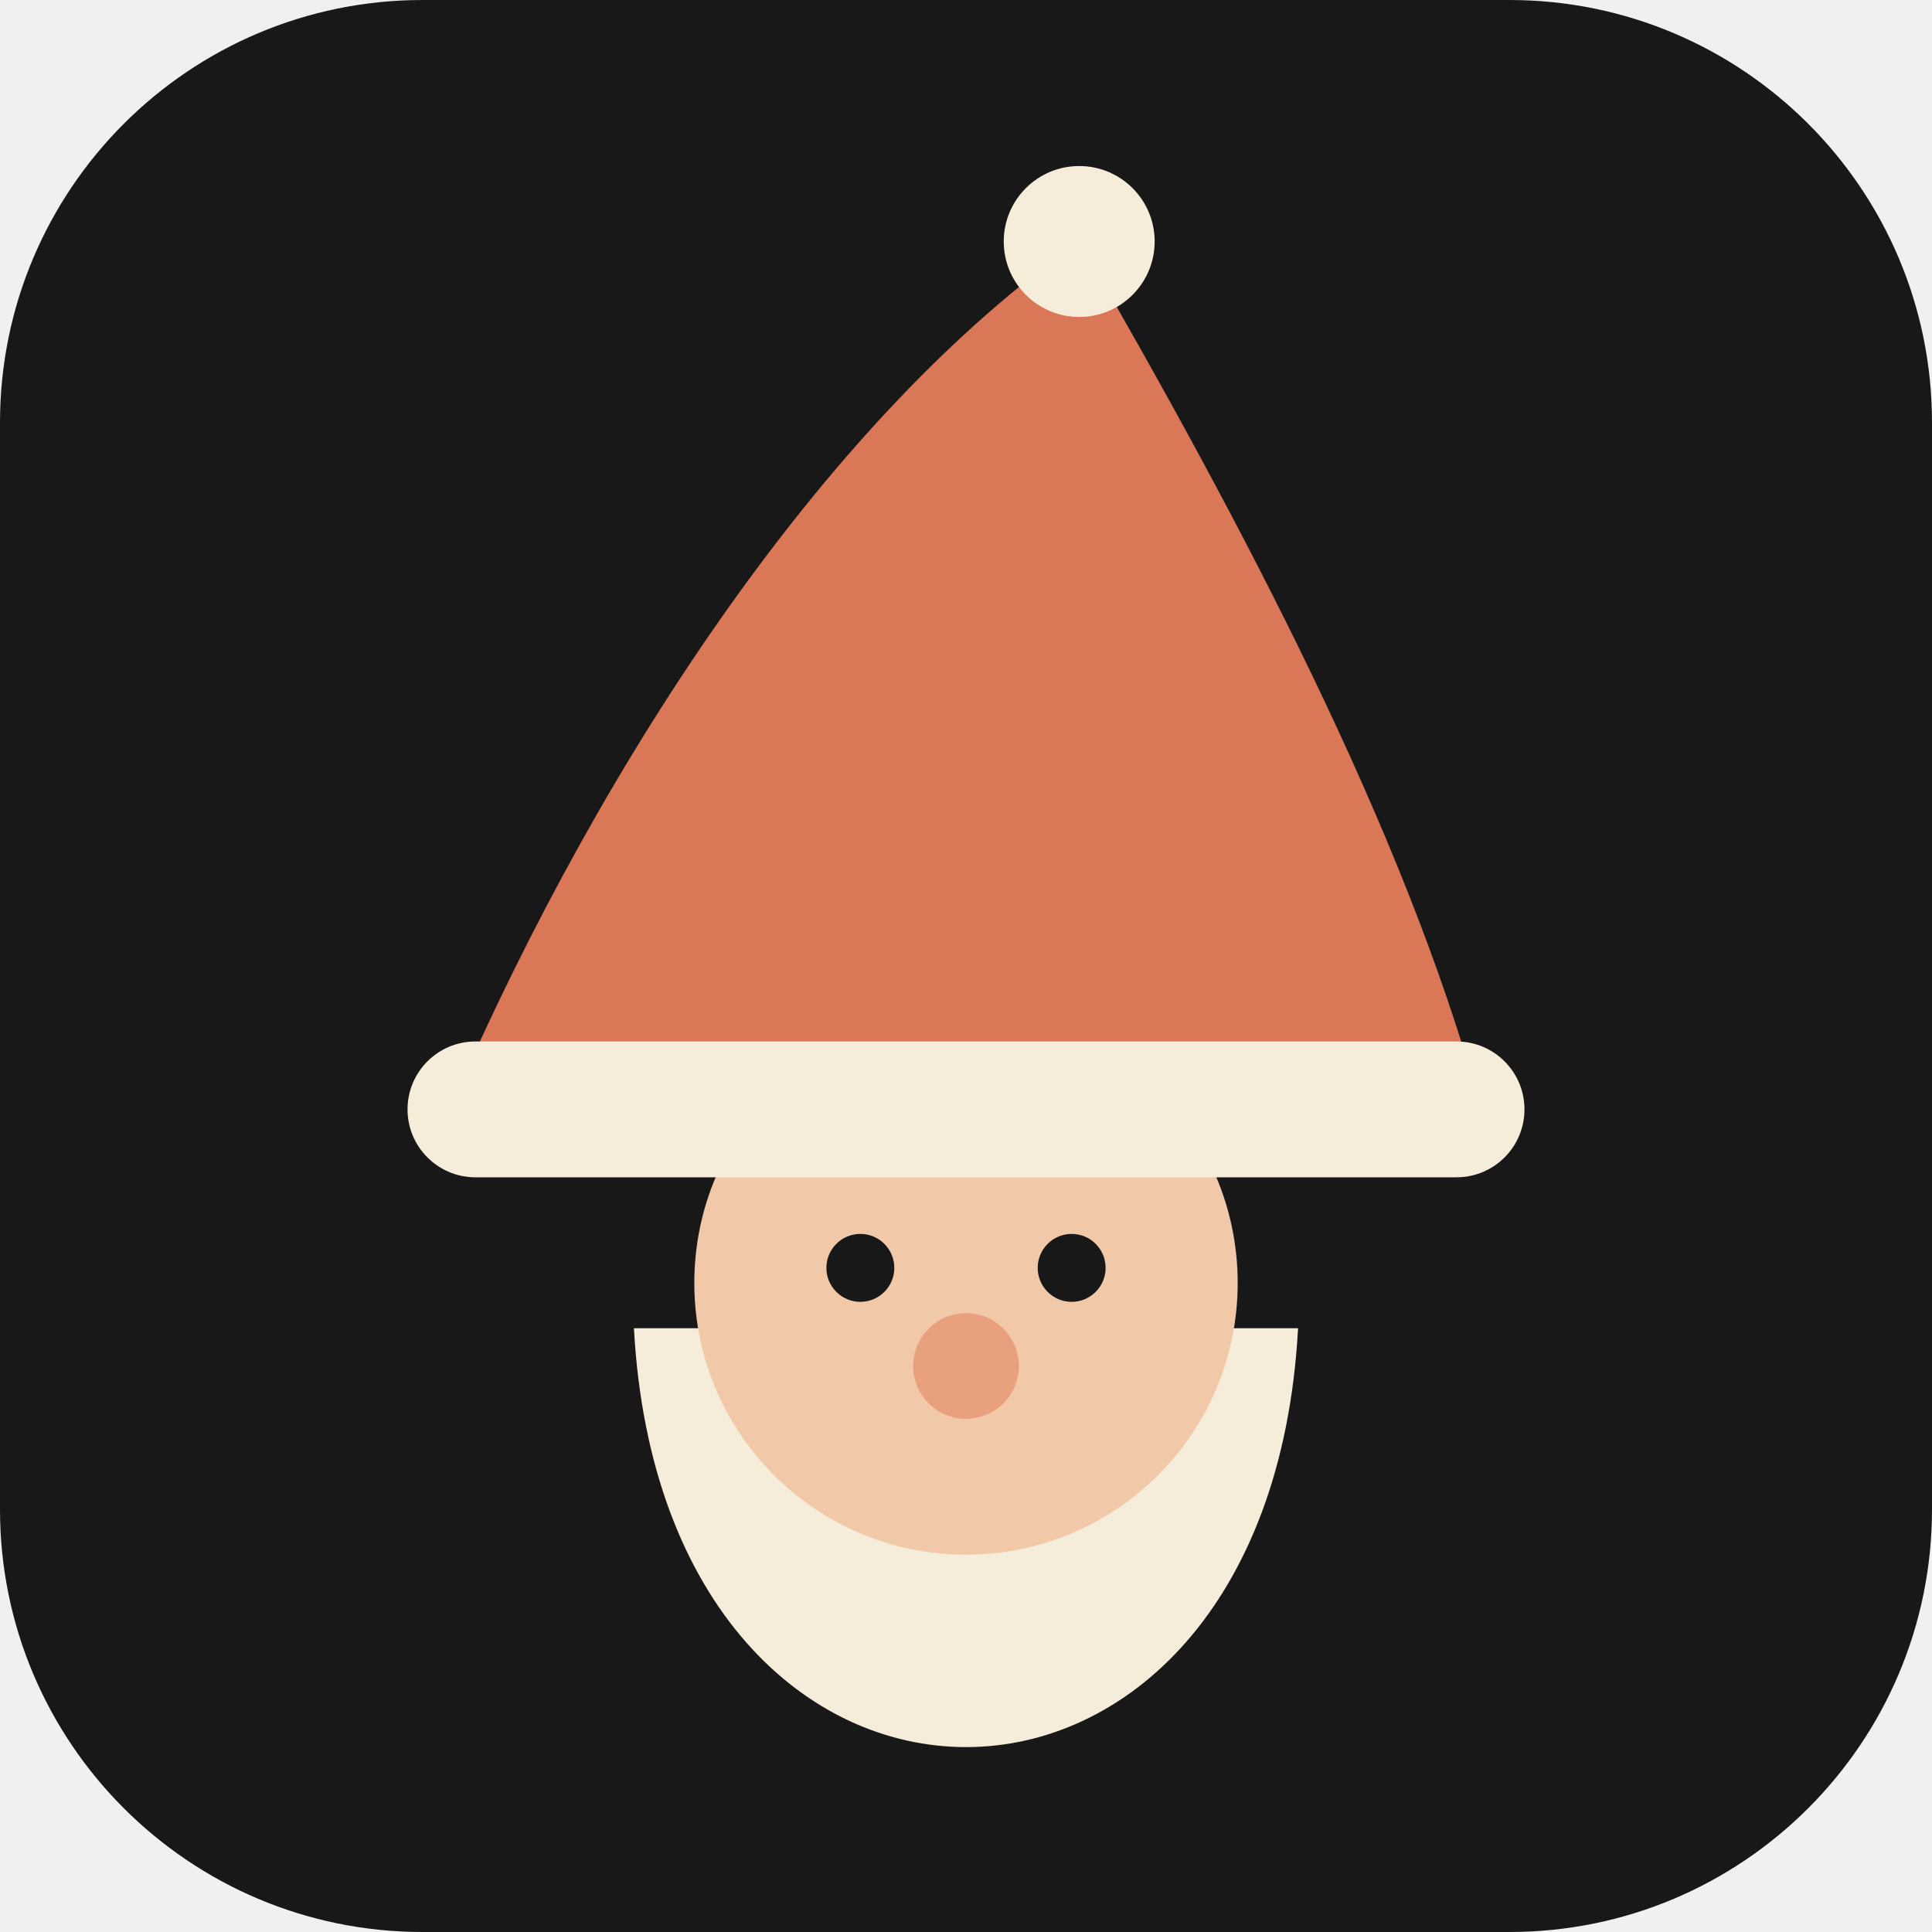
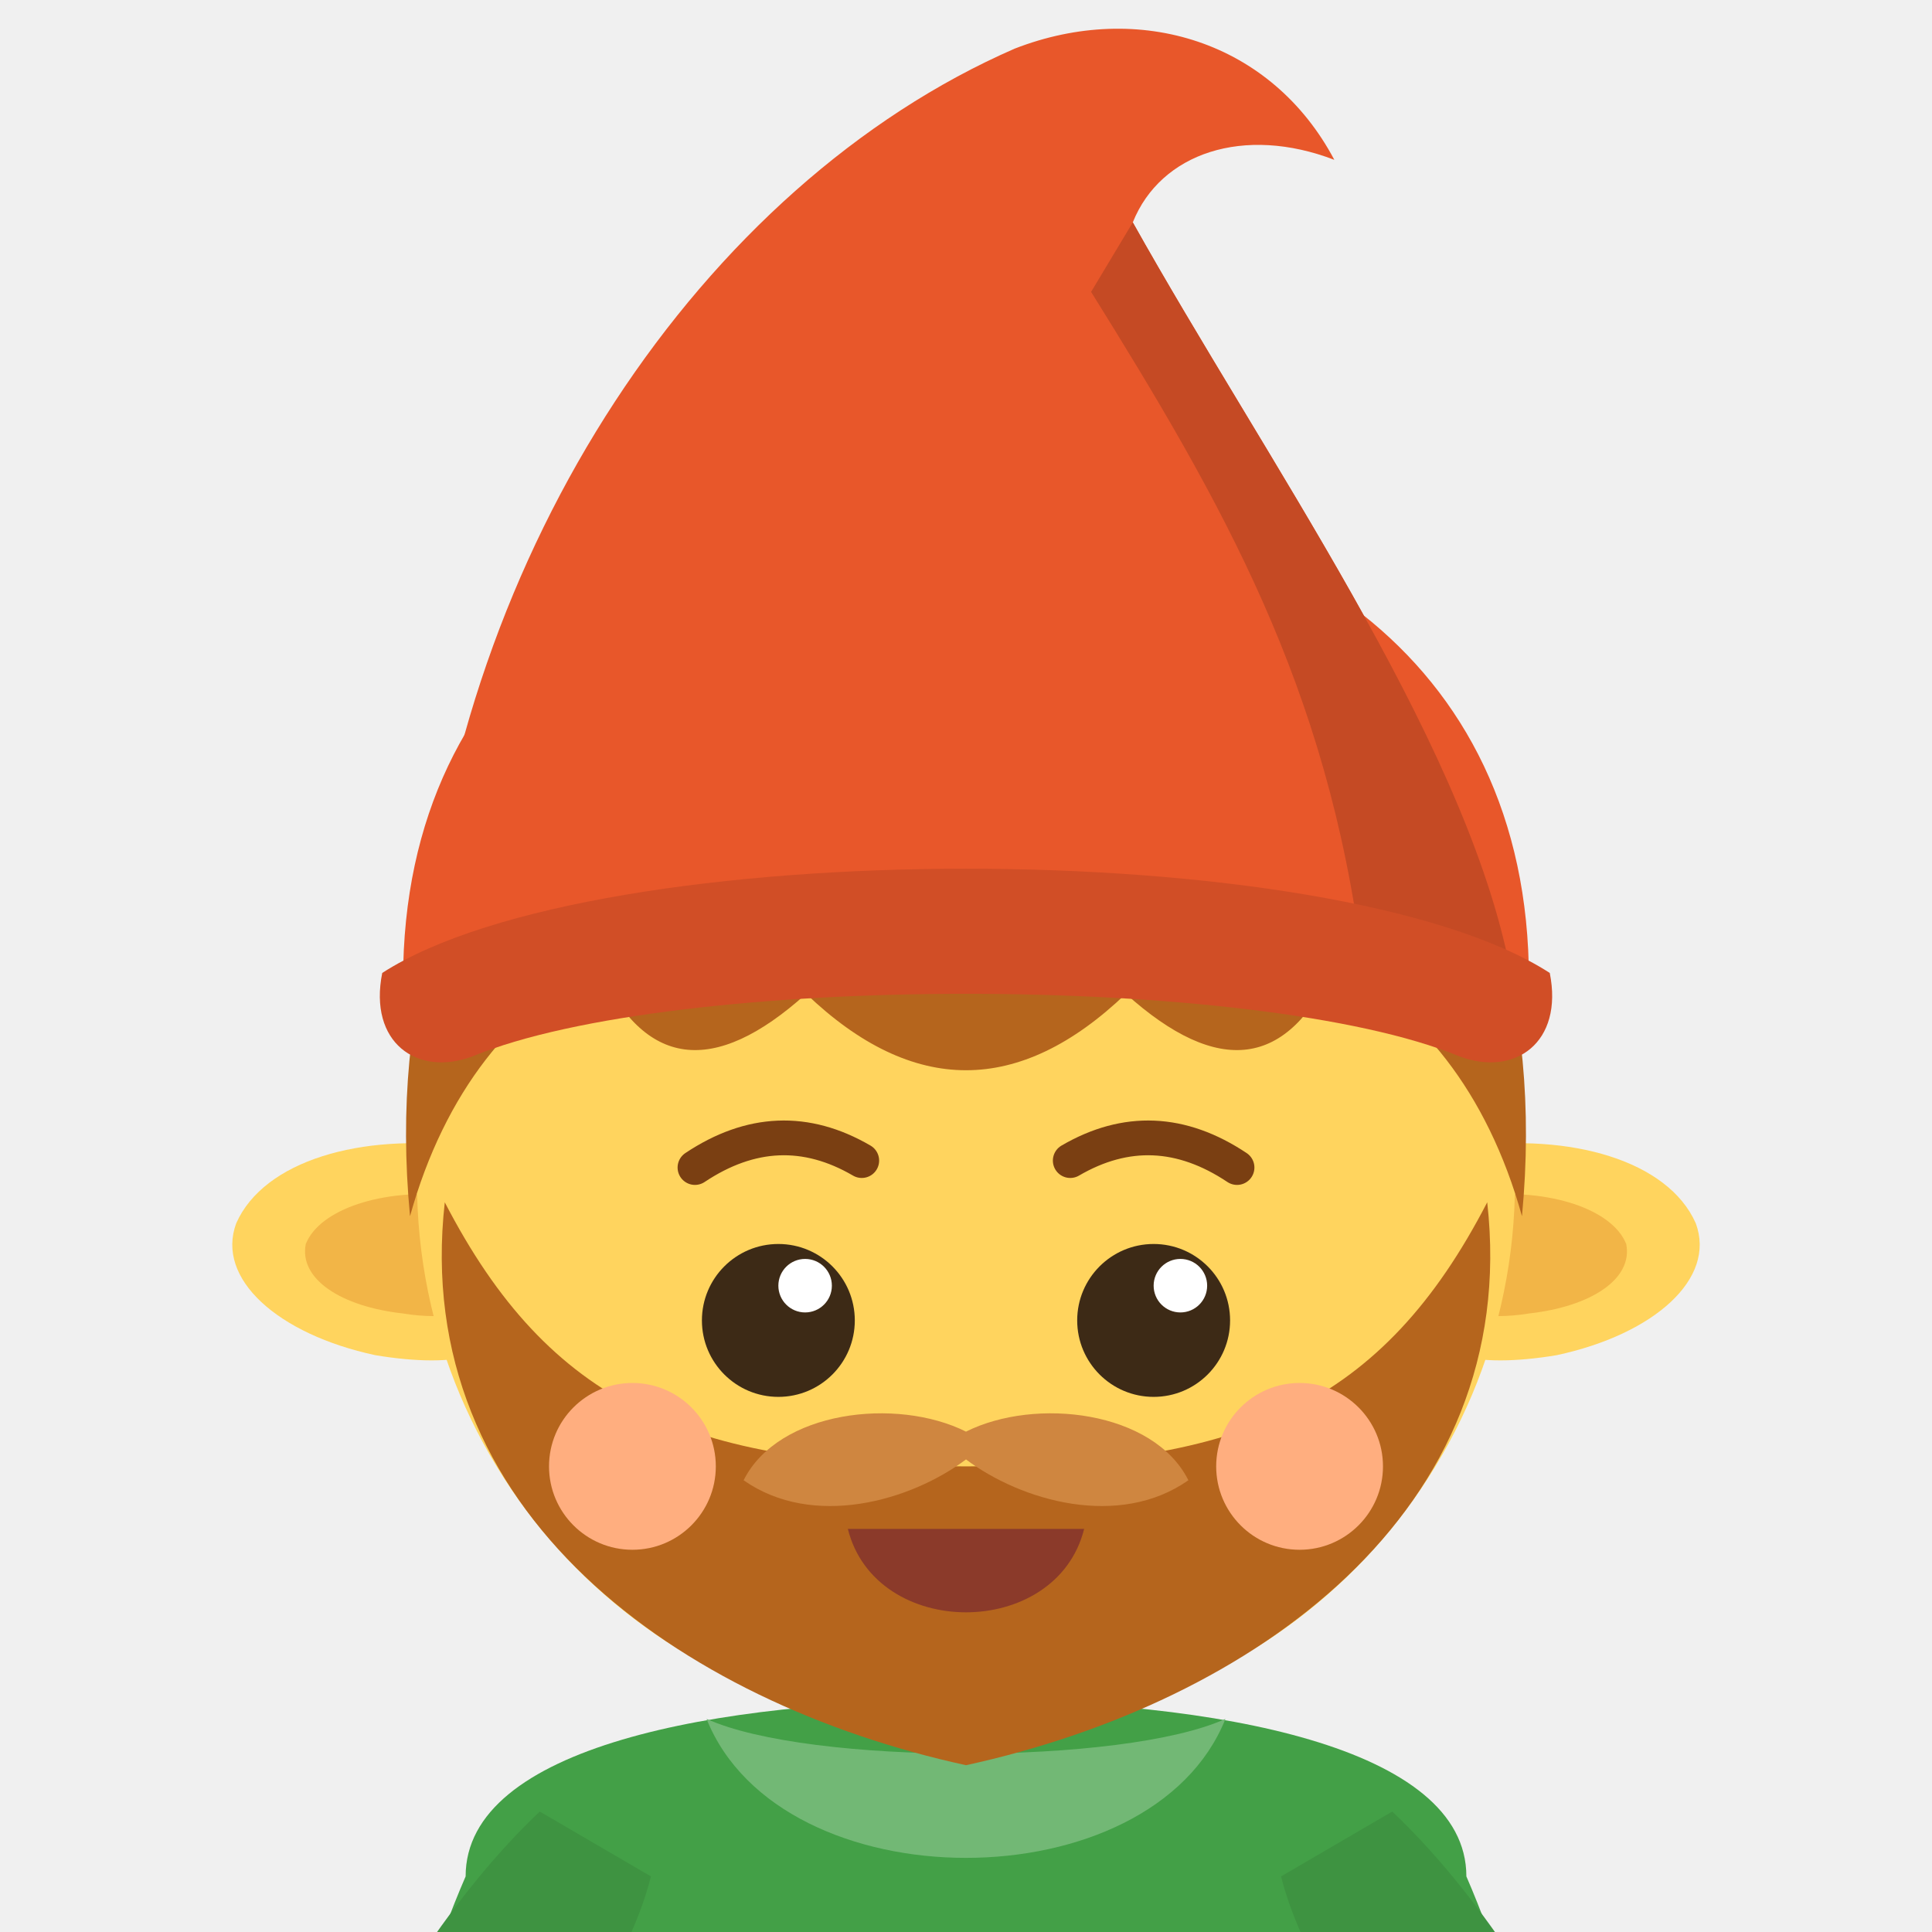
- <svg xmlns="http://www.w3.org/2000/svg" viewBox="0 0 512 512" role="img" aria-label="Heinzelmännchen">
-   <rect width="512" height="512" rx="112" fill="#181818" />
-   <path d="M168 352 C176 500 336 500 344 352 Z" fill="#f5ecd9" />
-   <circle cx="256" cy="340" r="72" fill="#f2c9a8" />
-   <circle cx="228" cy="336" r="9" fill="#181818" />
-   <circle cx="284" cy="336" r="9" fill="#181818" />
-   <circle cx="256" cy="362" r="14" fill="#e8a07f" />
-   <path d="M120 292 C160 200 220 110 286 64 C330 140 372 220 392 292 Z" fill="#d97757" />
-   <rect x="108" y="276" width="296" height="36" rx="18" fill="#f5ecd9" />
-   <circle cx="286" cy="64" r="20" fill="#f5ecd9" />
+ <svg xmlns="http://www.w3.org/2000/svg" viewBox="47.5 95 417 417" role="img" aria-label="Heinzelmännchen">
+   <path d="M166 680 H250 V804 H172 Z" fill="#6D4C41" />
+   <path d="M346 680 H262 V804 H340 Z" fill="#6D4C41" />
+   <path d="M144 846 Q144 800 182 800 H250 V846 Z" fill="#3E2723" />
+   <path d="M368 846 Q368 800 330 800 H262 V846 Z" fill="#3E2723" />
+   <path d="M148 500 C148 472 202 462 256 462 C310 462 364 472 364 500 C390 560 390 640 384 690 Q256 708 128 690 C122 640 122 560 148 500 Z" fill="#43A047" />
+   <path d="M200 466 C216 506 296 506 312 466 C290 476 222 476 200 466 Z" fill="#72B875" />
+   <path d="M128 622 H384 V648 H128 Z" fill="#5D3A1A" />
+   <path d="M238 618 H274 V652 H238 Z M248 628 V642 H264 V628 Z" fill="#F2B233" />
+   <path d="M164 486 C128 520 96 590 92 640 L128 640 C120 590 178 540 188 500 Z" fill="#3E9341" />
+   <circle cx="110" cy="648" r="24" fill="#FFD45E" />
+   <path d="M348 486 C384 520 416 590 420 640 L384 640 C392 590 334 540 324 500 Z" fill="#3E9341" />
+   <circle cx="402" cy="648" r="24" fill="#FFD45E" />
+   <g transform="matrix(0.75 0 0 0.75 64 173)">
+     <path d="M112 226 C82 222 54 230 46 248 C40 264 58 280 86 286 C98 288 108 288 114 286 Z" fill="#FFD45E" />
+     <path d="M400 226 C430 222 458 230 466 248 C472 264 454 280 426 286 C414 288 404 288 398 286 Z" fill="#FFD45E" />
+     <path d="M108 240 C88 238 70 244 66 254 C64 264 76 272 94 274 C100 275 106 275 110 274 Z" fill="#F2B547" />
+     <path d="M404 240 C424 238 442 244 446 254 C448 264 436 272 418 274 C412 275 406 275 402 274 Z" fill="#F2B547" />
+     <circle cx="256" cy="236" r="158" fill="#FFD45E" />
+     <path d="M96 246 C84 120 168 48 256 48 C344 48 428 120 416 246 C406 210 386 186 362 174 Q342 218 302 182 Q256 226 210 182 Q170 218 150 174 C126 186 106 210 96 246 Z" fill="#B5651D" />
+     <path d="M106 242 C96 331.1 173.5 386 256 404 C338.5 386 416 331.1 406 242 C376 300 336 318 256 318 C176 318 136 300 106 242 Z" fill="#B5651D" />
+     <path d="M94 178 C94 84 168 38 256 38 C344 38 418 84 418 178 Z" fill="#E8572A" />
+     <path d="M100 172 C110 54.1 180 -50.7 270 -90 C306 -104 344 -92 362 -58 C336 -68 312 -60 304 -40 C342 27.9 398 106.5 412 172 Z" fill="#E8572A" />
+     <path d="M304 -40 C342 27.9 398 106.5 412 172 L370 172 C360 93.4 330 41 292 -20 Z" fill="#C54A24" />
+     <path d="M88 176 C150 136 362 136 424 176 C428 196 414 206 398 200 C340 176 172 176 114 200 C98 206 84 196 88 176 Z" fill="#D14E26" />
+     <circle cx="160" cy="318" r="24" fill="#FFAE7F" />
+     <circle cx="352" cy="318" r="24" fill="#FFAE7F" />
+     <path d="M178 232 Q202 216 226 230" fill="none" stroke="#7A3F12" stroke-width="10" stroke-linecap="round" stroke-linejoin="round" />
+     <path d="M286 230 Q310 216 334 232" fill="none" stroke="#7A3F12" stroke-width="10" stroke-linecap="round" stroke-linejoin="round" />
+     <circle cx="202" cy="276" r="22" fill="#3D2A16" />
+     <circle cx="310" cy="276" r="22" fill="#3D2A16" />
+     <circle cx="209.7" cy="266" r="7.7" fill="#FFFFFF" />
+     <circle cx="317.7" cy="266" r="7.7" fill="#FFFFFF" />
+     <path d="M222 336 C230 368 282 368 290 336 Z" fill="#8B3A2A" />
+     <path d="M256 308 C236 298 202 302 192 322 C212 336 240 328 256 316 C272 328 300 336 320 322 C310 302 276 298 256 308 Z" fill="#CF8640" />
+   </g>
</svg>
